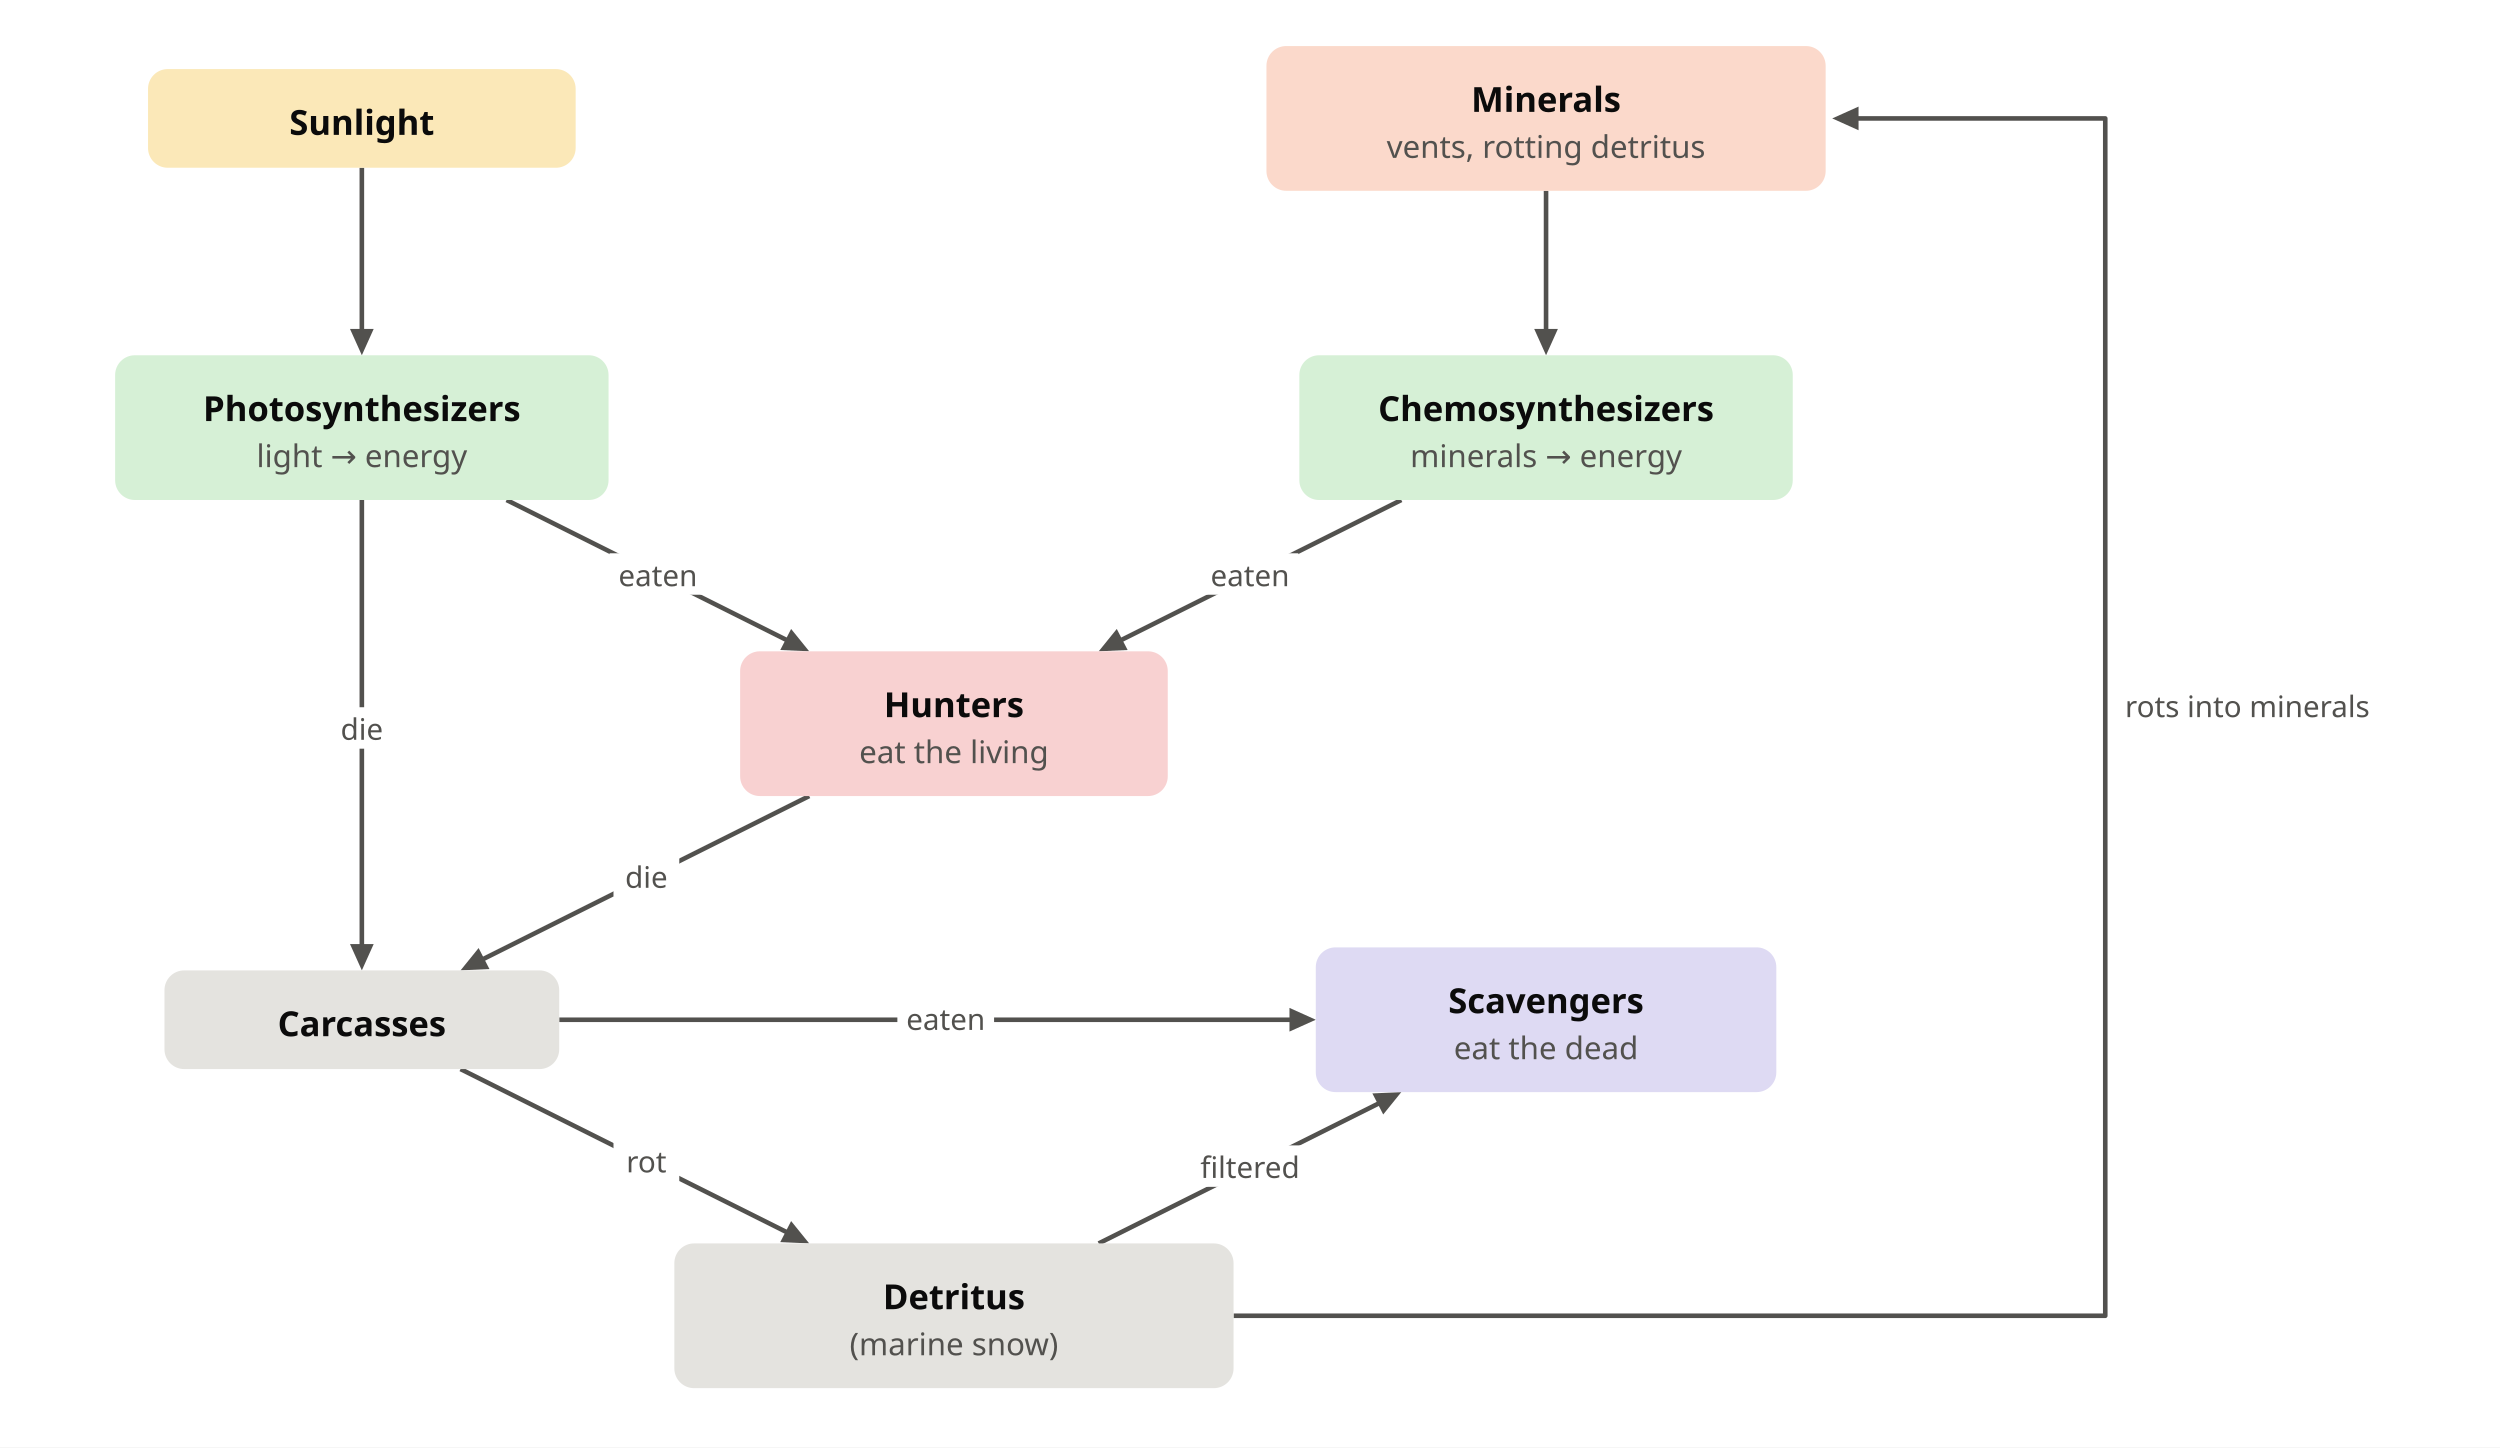
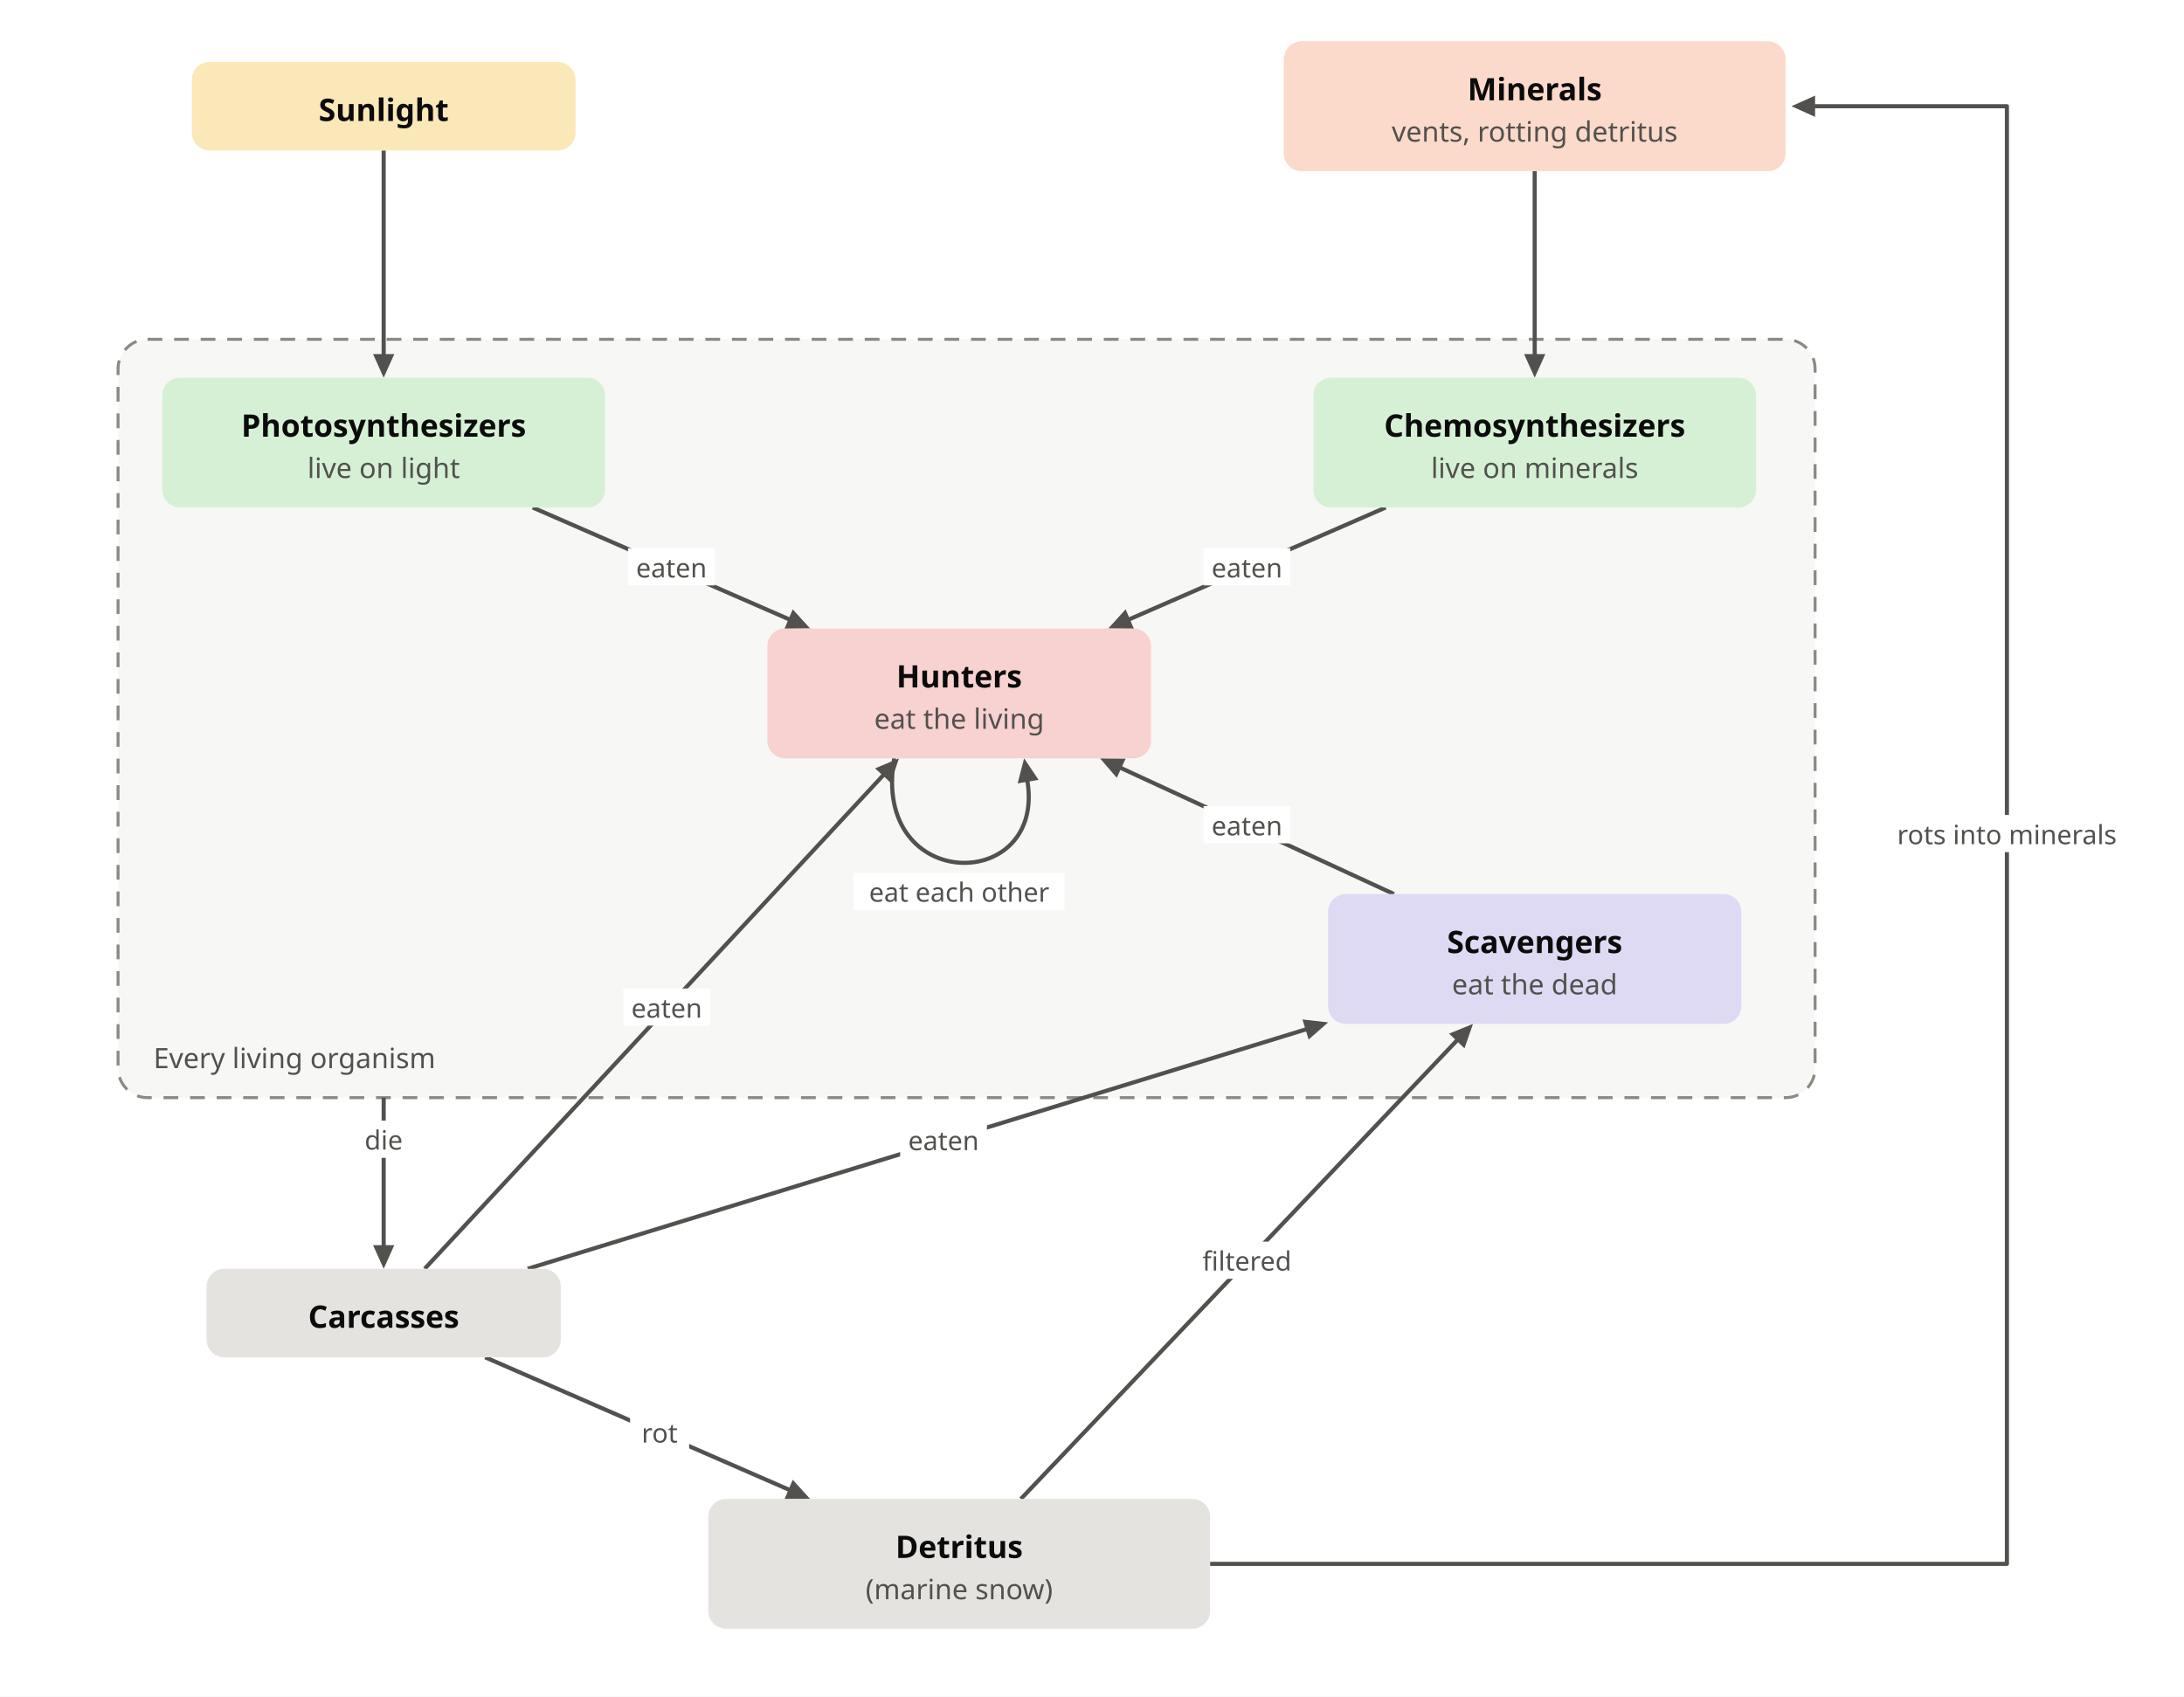
- <svg xmlns="http://www.w3.org/2000/svg" viewBox="0 0 760 440" width="760" height="440" font-family="Noto Sans, DejaVu Sans, Liberation Sans, sans-serif">
-   <rect width="760" height="440" fill="white" />
-   <path d="M110.0,51.0 Q110.0,83.0 110.0,102.0" fill="none" stroke="#52514e" stroke-width="1.4" />
-   <path d="M110.0,108.0 L106.4,100.0 L113.6,100.0 z" fill="#52514e" />
-   <path d="M470.0,58.0 Q470.0,83.0 470.0,102.0" fill="none" stroke="#52514e" stroke-width="1.4" />
-   <path d="M470.0,108.0 L466.4,100.0 L473.6,100.0 z" fill="#52514e" />
-   <path d="M154.0,152.0 Q200.0,175.0 240.6,195.3" fill="none" stroke="#52514e" stroke-width="1.4" />
-   <path d="M246.0,198.0 L237.2,197.6 L240.5,191.2 z" fill="#52514e" />
-   <path d="M426.0,152.0 Q380.0,175.0 339.4,195.3" fill="none" stroke="#52514e" stroke-width="1.4" />
-   <path d="M334.0,198.0 L339.5,191.2 L342.8,197.6 z" fill="#52514e" />
-   <path d="M110.0,152.0 Q110.0,220.0 110.0,289.0" fill="none" stroke="#52514e" stroke-width="1.4" />
-   <path d="M110.0,295.0 L106.4,287.0 L113.6,287.0 z" fill="#52514e" />
-   <path d="M246.0,242.0 Q200.0,265.0 145.4,292.3" fill="none" stroke="#52514e" stroke-width="1.4" />
-   <path d="M140.0,295.0 L145.5,288.2 L148.8,294.6 z" fill="#52514e" />
-   <path d="M170.0,310.0 Q290.0,310.0 394.0,310.0" fill="none" stroke="#52514e" stroke-width="1.4" />
-   <path d="M400.0,310.0 L392.0,313.6 L392.0,306.4 z" fill="#52514e" />
-   <path d="M140.0,325.0 Q200.0,355.0 240.6,375.3" fill="none" stroke="#52514e" stroke-width="1.4" />
-   <path d="M246.0,378.0 L237.2,377.6 L240.5,371.2 z" fill="#52514e" />
-   <path d="M334.0,378.0 Q380.0,355.0 420.6,334.7" fill="none" stroke="#52514e" stroke-width="1.4" />
-   <path d="M426.0,332.0 L420.5,338.8 L417.2,332.4 z" fill="#52514e" />
-   <polyline points="375.0,400.0 640.0,400.0 640.0,36.0 563.0,36.0" fill="none" stroke="#52514e" stroke-width="1.4" stroke-linejoin="round" />
-   <path d="M557.0,36.0 L565.0,32.4 L565.0,39.6 z" fill="#52514e" />
-   <text x="646" y="218.0" font-size="9" fill="#52514e" text-anchor="start">rots into minerals</text>
-   <rect x="185.3" y="168.2" width="29.4" height="12.6" fill="white" />
-   <text x="200.0" y="178.2" font-size="9" fill="#52514e" text-anchor="middle" font-weight="normal">eaten</text>
-   <rect x="365.3" y="168.2" width="29.4" height="12.6" fill="white" />
-   <text x="380.0" y="178.2" font-size="9" fill="#52514e" text-anchor="middle" font-weight="normal">eaten</text>
-   <rect x="100.0" y="215.0" width="20.0" height="12.6" fill="white" />
-   <text x="110.0" y="224.9" font-size="9" fill="#52514e" text-anchor="middle" font-weight="normal">die</text>
-   <rect x="186.5" y="260.0" width="20.0" height="12.6" fill="white" />
-   <text x="196.5" y="269.9" font-size="9" fill="#52514e" text-anchor="middle" font-weight="normal">die</text>
-   <rect x="272.8" y="303.2" width="29.4" height="12.6" fill="white" />
-   <text x="287.5" y="313.1" font-size="9" fill="#52514e" text-anchor="middle" font-weight="normal">eaten</text>
-   <rect x="186.5" y="346.5" width="20.0" height="12.6" fill="white" />
-   <text x="196.5" y="356.4" font-size="9" fill="#52514e" text-anchor="middle" font-weight="normal">rot</text>
-   <rect x="358.3" y="348.2" width="43.4" height="12.6" fill="white" />
-   <text x="380.0" y="358.1" font-size="9" fill="#52514e" text-anchor="middle" font-weight="normal">filtered</text>
-   <rect x="45.0" y="21.0" width="130" height="30" rx="6" fill="#fbe8b8" />
-   <text x="110" y="41.0" font-size="10.5" fill="#0b0b0b" text-anchor="middle" font-weight="bold">Sunlight</text>
-   <rect x="385.0" y="14.0" width="170" height="44" rx="6" fill="#fbd9cb" />
-   <text x="470" y="34.0" font-size="10.5" fill="#0b0b0b" text-anchor="middle" font-weight="bold">Minerals</text>
-   <text x="470" y="48.0" font-size="9.5" fill="#52514e" text-anchor="middle" font-weight="normal">vents, rotting detritus</text>
-   <rect x="35.0" y="108.0" width="150" height="44" rx="6" fill="#d6f0d6" />
-   <text x="110" y="128.0" font-size="10.5" fill="#0b0b0b" text-anchor="middle" font-weight="bold">Photosynthesizers</text>
-   <text x="110" y="142.0" font-size="9.5" fill="#52514e" text-anchor="middle" font-weight="normal">light → energy</text>
-   <rect x="395.0" y="108.0" width="150" height="44" rx="6" fill="#d6f0d6" />
-   <text x="470" y="128.0" font-size="10.5" fill="#0b0b0b" text-anchor="middle" font-weight="bold">Chemosynthesizers</text>
-   <text x="470" y="142.0" font-size="9.5" fill="#52514e" text-anchor="middle" font-weight="normal">minerals → energy</text>
-   <rect x="225.0" y="198.0" width="130" height="44" rx="6" fill="#f8d1d1" />
-   <text x="290" y="218.0" font-size="10.5" fill="#0b0b0b" text-anchor="middle" font-weight="bold">Hunters</text>
-   <text x="290" y="232.0" font-size="9.5" fill="#52514e" text-anchor="middle" font-weight="normal">eat the living</text>
-   <rect x="50.0" y="295.0" width="120" height="30" rx="6" fill="#e4e3df" />
-   <text x="110" y="315.0" font-size="10.5" fill="#0b0b0b" text-anchor="middle" font-weight="bold">Carcasses</text>
-   <rect x="400.0" y="288.0" width="140" height="44" rx="6" fill="#dedaf3" />
-   <text x="470" y="308.0" font-size="10.5" fill="#0b0b0b" text-anchor="middle" font-weight="bold">Scavengers</text>
-   <text x="470" y="322.0" font-size="9.5" fill="#52514e" text-anchor="middle" font-weight="normal">eat the dead</text>
-   <rect x="205.0" y="378.0" width="170" height="44" rx="6" fill="#e4e3df" />
-   <text x="290" y="398.0" font-size="10.5" fill="#0b0b0b" text-anchor="middle" font-weight="bold">Detritus</text>
-   <text x="290" y="412.0" font-size="9.5" fill="#52514e" text-anchor="middle" font-weight="normal">(marine snow)</text>
+ <svg xmlns="http://www.w3.org/2000/svg" viewBox="0 0 740 575" width="740" height="575" font-family="Noto Sans, DejaVu Sans, Liberation Sans, sans-serif">
+   <rect width="740" height="575" fill="white" />
+   <rect x="40" y="115" width="575" height="257" rx="10" fill="#f7f7f5" stroke="#8a8984" stroke-width="1" stroke-dasharray="5 4" />
+   <text x="52" y="362" font-size="9.5" fill="#52514e" text-anchor="start" font-weight="normal">Every living organism</text>
+   <path d="M130.0,51.0 Q130.0,93.0 130.0,122.0" fill="none" stroke="#52514e" stroke-width="1.4" />
+   <path d="M130.0,128.0 L126.4,120.0 L133.6,120.0 z" fill="#52514e" />
+   <path d="M520.0,58.0 Q520.0,93.0 520.0,122.0" fill="none" stroke="#52514e" stroke-width="1.4" />
+   <path d="M520.0,128.0 L516.4,120.0 L523.6,120.0 z" fill="#52514e" />
+   <path d="M180.5,172.0 Q227.5,192.5 269.0,210.6" fill="none" stroke="#52514e" stroke-width="1.4" />
+   <path d="M274.5,213.0 L265.8,213.1 L268.6,206.5 z" fill="#52514e" />
+   <path d="M469.5,172.0 Q422.5,192.5 381.0,210.6" fill="none" stroke="#52514e" stroke-width="1.4" />
+   <path d="M375.5,213.0 L381.4,206.5 L384.2,213.1 z" fill="#52514e" />
+   <path d="M472.3,303.0 Q422.5,280.0 378.1,259.5" fill="none" stroke="#52514e" stroke-width="1.4" />
+   <path d="M372.7,257.0 L381.4,257.1 L378.4,263.6 z" fill="#52514e" />
+   <path d="M303,257.0 C295,303.0 355,303.0 348,264.0" fill="none" stroke="#52514e" stroke-width="1.4" />
+   <path d="M347.0,257.0 L351.9,264.3 L344.8,265.5 z" fill="#52514e" />
+   <polyline points="130.0,372.0 130.0,401.0 130.0,424.0" fill="none" stroke="#52514e" stroke-width="1.4" stroke-linejoin="round" />
+   <path d="M130.0,430.0 L126.4,422.0 L133.6,422.0 z" fill="#52514e" />
+   <path d="M178.8,430.0 Q325.0,385.0 444.3,348.3" fill="none" stroke="#52514e" stroke-width="1.4" />
+   <path d="M450.0,346.5 L443.4,352.3 L441.3,345.5 z" fill="#52514e" />
+   <path d="M143.9,430.0 Q227.5,340.0 300.5,261.4" fill="none" stroke="#52514e" stroke-width="1.4" />
+   <path d="M304.6,257.0 L301.8,265.3 L296.5,260.4 z" fill="#52514e" />
+   <path d="M164.4,460.0 Q227.5,487.5 269.0,505.6" fill="none" stroke="#52514e" stroke-width="1.4" />
+   <path d="M274.5,508.0 L265.8,508.1 L268.6,501.5 z" fill="#52514e" />
+   <path d="M345.9,508.0 Q422.5,427.5 494.9,351.3" fill="none" stroke="#52514e" stroke-width="1.4" />
+   <path d="M499.1,347.0 L496.2,355.3 L491.0,350.3 z" fill="#52514e" />
+   <polyline points="410.0,530.0 680.0,530.0 680.0,36.0 613.0,36.0" fill="none" stroke="#52514e" stroke-width="1.4" stroke-linejoin="round" />
+   <path d="M607.0,36.0 L615.0,32.4 L615.0,39.6 z" fill="#52514e" />
+   <rect x="212.8" y="185.8" width="29.4" height="12.6" fill="white" />
+   <text x="227.5" y="195.7" font-size="9" fill="#52514e" text-anchor="middle" font-weight="normal">eaten</text>
+   <rect x="407.8" y="185.8" width="29.4" height="12.6" fill="white" />
+   <text x="422.5" y="195.7" font-size="9" fill="#52514e" text-anchor="middle" font-weight="normal">eaten</text>
+   <rect x="407.8" y="273.2" width="29.4" height="12.6" fill="white" />
+   <text x="422.5" y="283.1" font-size="9" fill="#52514e" text-anchor="middle" font-weight="normal">eaten</text>
+   <rect x="289.2" y="295.8" width="71.5" height="12.6" fill="white" />
+   <text x="325.0" y="305.6" font-size="9" fill="#52514e" text-anchor="middle" font-weight="normal">eat each other</text>
+   <rect x="120.0" y="379.8" width="20.0" height="12.6" fill="white" />
+   <text x="130.0" y="389.6" font-size="9" fill="#52514e" text-anchor="middle" font-weight="normal">die</text>
+   <rect x="305.0" y="379.9" width="29.4" height="12.6" fill="white" />
+   <text x="319.7" y="389.8" font-size="9" fill="#52514e" text-anchor="middle" font-weight="normal">eaten</text>
+   <rect x="211.2" y="335.0" width="29.4" height="12.6" fill="white" />
+   <text x="225.9" y="344.9" font-size="9" fill="#52514e" text-anchor="middle" font-weight="normal">eaten</text>
+   <rect x="213.5" y="479.0" width="20.0" height="12.6" fill="white" />
+   <text x="223.5" y="488.9" font-size="9" fill="#52514e" text-anchor="middle" font-weight="normal">rot</text>
+   <rect x="400.8" y="420.8" width="43.4" height="12.6" fill="white" />
+   <text x="422.5" y="430.6" font-size="9" fill="#52514e" text-anchor="middle" font-weight="normal">filtered</text>
+   <rect x="634.9" y="276.2" width="90.2" height="12.6" fill="white" />
+   <text x="680.0" y="286.1" font-size="9" fill="#52514e" text-anchor="middle" font-weight="normal">rots into minerals</text>
+   <rect x="65.0" y="21.0" width="130" height="30" rx="6" fill="#fbe8b8" />
+   <text x="130" y="41.0" font-size="10.5" fill="#0b0b0b" text-anchor="middle" font-weight="bold">Sunlight</text>
+   <rect x="435.0" y="14.0" width="170" height="44" rx="6" fill="#fbd9cb" />
+   <text x="520" y="34.0" font-size="10.5" fill="#0b0b0b" text-anchor="middle" font-weight="bold">Minerals</text>
+   <text x="520" y="48.0" font-size="9.5" fill="#52514e" text-anchor="middle" font-weight="normal">vents, rotting detritus</text>
+   <rect x="55.0" y="128.0" width="150" height="44" rx="6" fill="#d6f0d6" />
+   <text x="130" y="148.0" font-size="10.5" fill="#0b0b0b" text-anchor="middle" font-weight="bold">Photosynthesizers</text>
+   <text x="130" y="162.0" font-size="9.5" fill="#52514e" text-anchor="middle" font-weight="normal">live on light</text>
+   <rect x="445.0" y="128.0" width="150" height="44" rx="6" fill="#d6f0d6" />
+   <text x="520" y="148.0" font-size="10.5" fill="#0b0b0b" text-anchor="middle" font-weight="bold">Chemosynthesizers</text>
+   <text x="520" y="162.0" font-size="9.5" fill="#52514e" text-anchor="middle" font-weight="normal">live on minerals</text>
+   <rect x="260.0" y="213.0" width="130" height="44" rx="6" fill="#f8d1d1" />
+   <text x="325" y="233.0" font-size="10.5" fill="#0b0b0b" text-anchor="middle" font-weight="bold">Hunters</text>
+   <text x="325" y="247.0" font-size="9.5" fill="#52514e" text-anchor="middle" font-weight="normal">eat the living</text>
+   <rect x="450.0" y="303.0" width="140" height="44" rx="6" fill="#dedaf3" />
+   <text x="520" y="323.0" font-size="10.5" fill="#0b0b0b" text-anchor="middle" font-weight="bold">Scavengers</text>
+   <text x="520" y="337.0" font-size="9.5" fill="#52514e" text-anchor="middle" font-weight="normal">eat the dead</text>
+   <rect x="70.0" y="430.0" width="120" height="30" rx="6" fill="#e4e3df" />
+   <text x="130" y="450.0" font-size="10.5" fill="#0b0b0b" text-anchor="middle" font-weight="bold">Carcasses</text>
+   <rect x="240.0" y="508.0" width="170" height="44" rx="6" fill="#e4e3df" />
+   <text x="325" y="528.0" font-size="10.5" fill="#0b0b0b" text-anchor="middle" font-weight="bold">Detritus</text>
+   <text x="325" y="542.0" font-size="9.5" fill="#52514e" text-anchor="middle" font-weight="normal">(marine snow)</text>
</svg>
